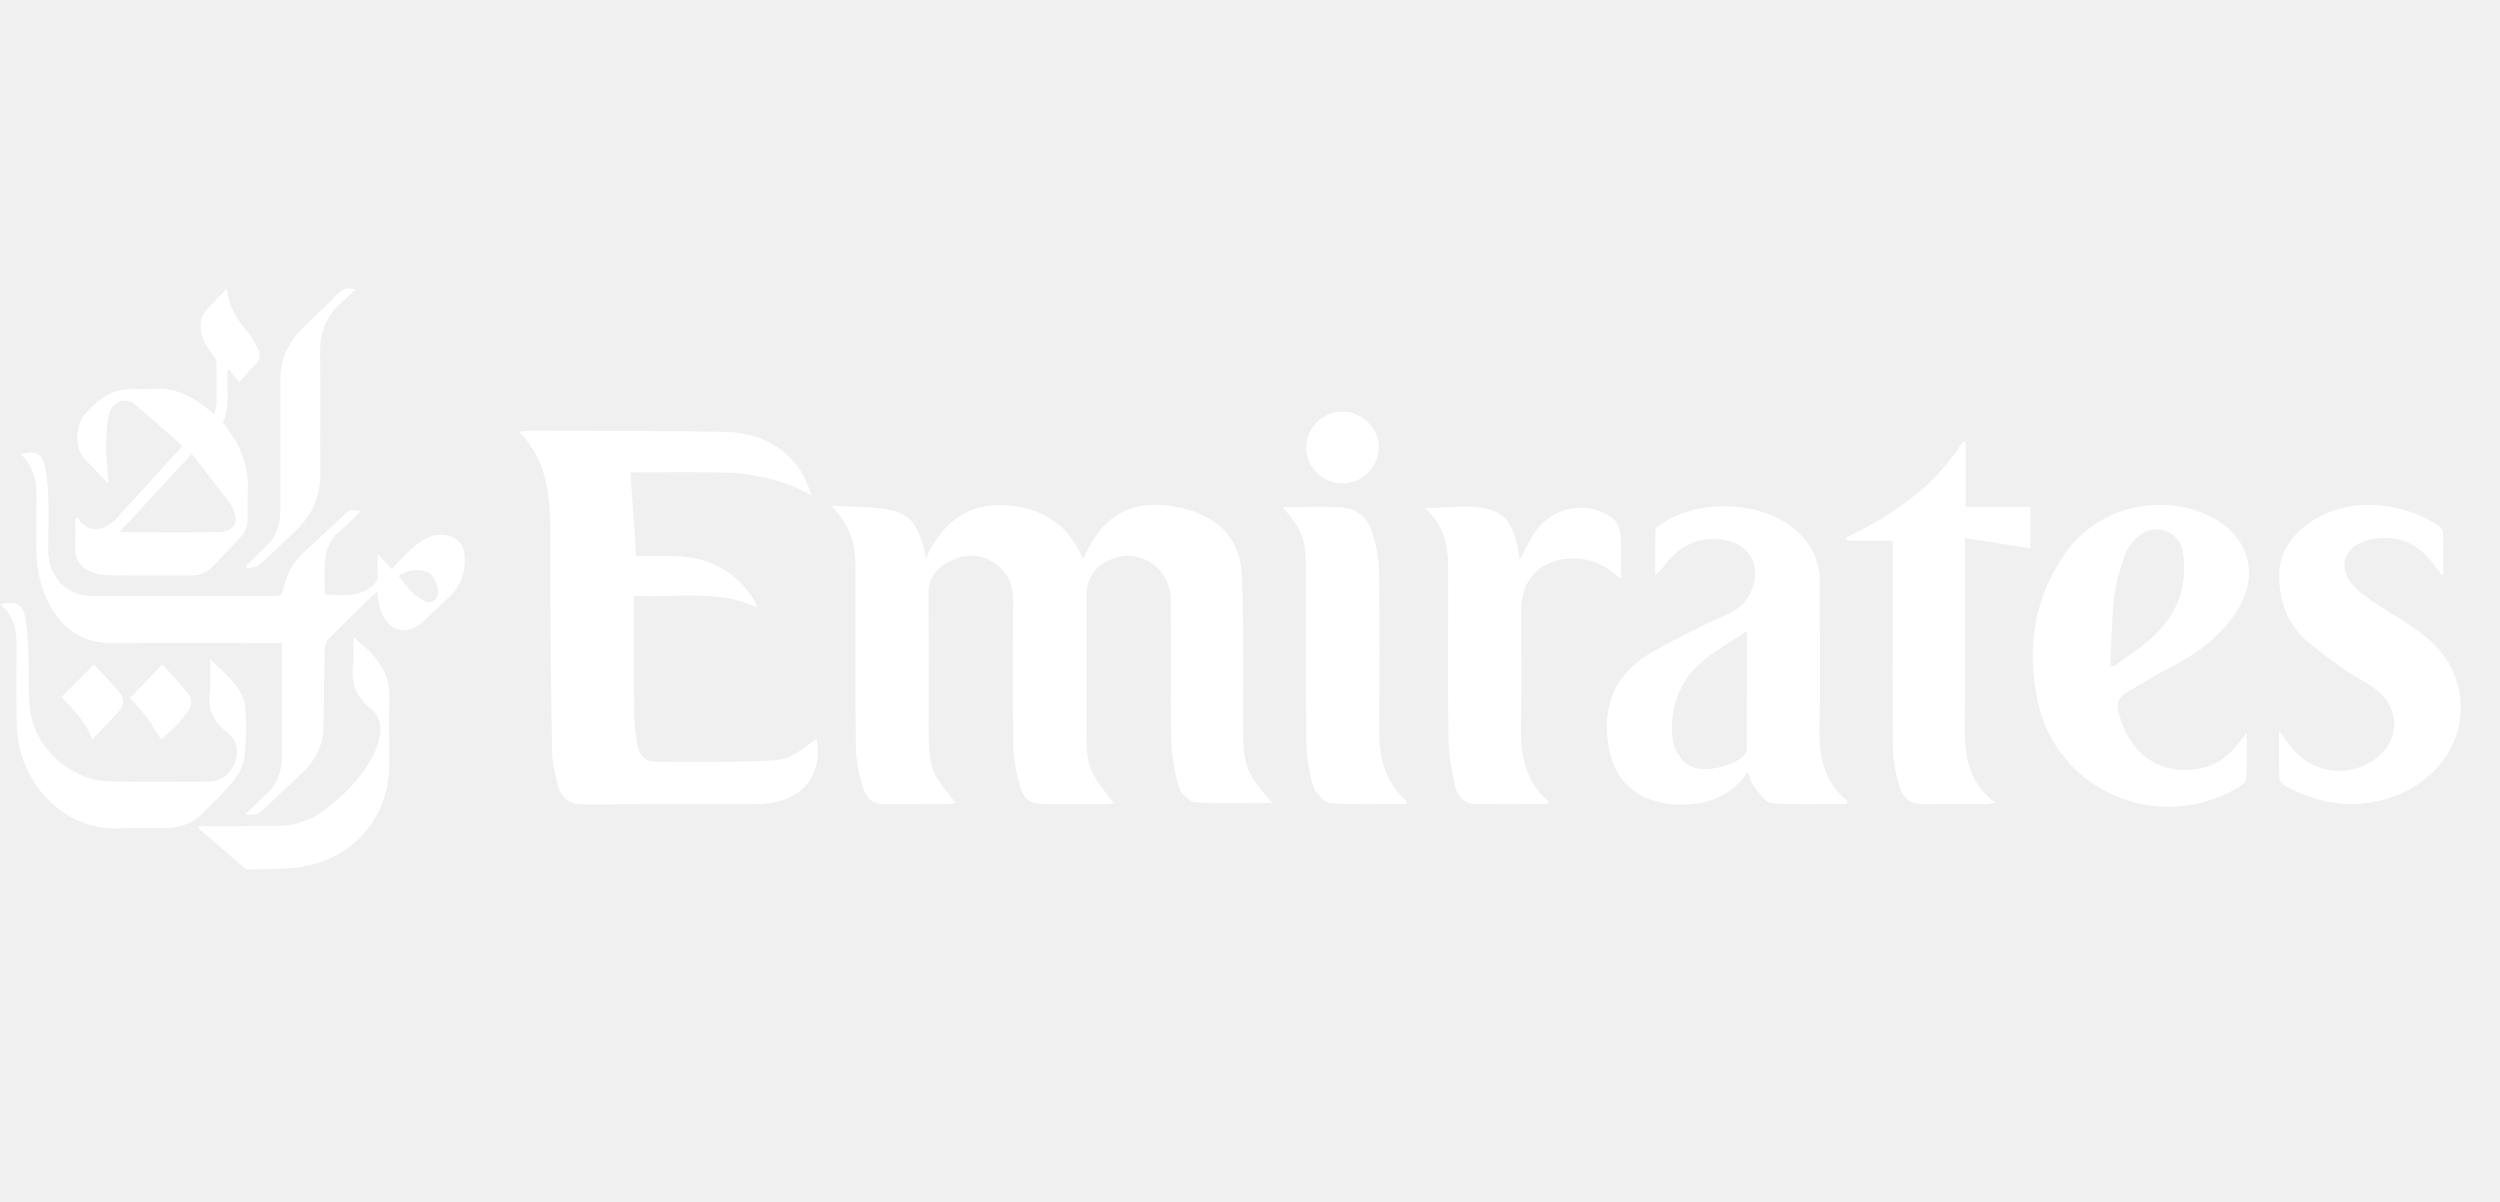
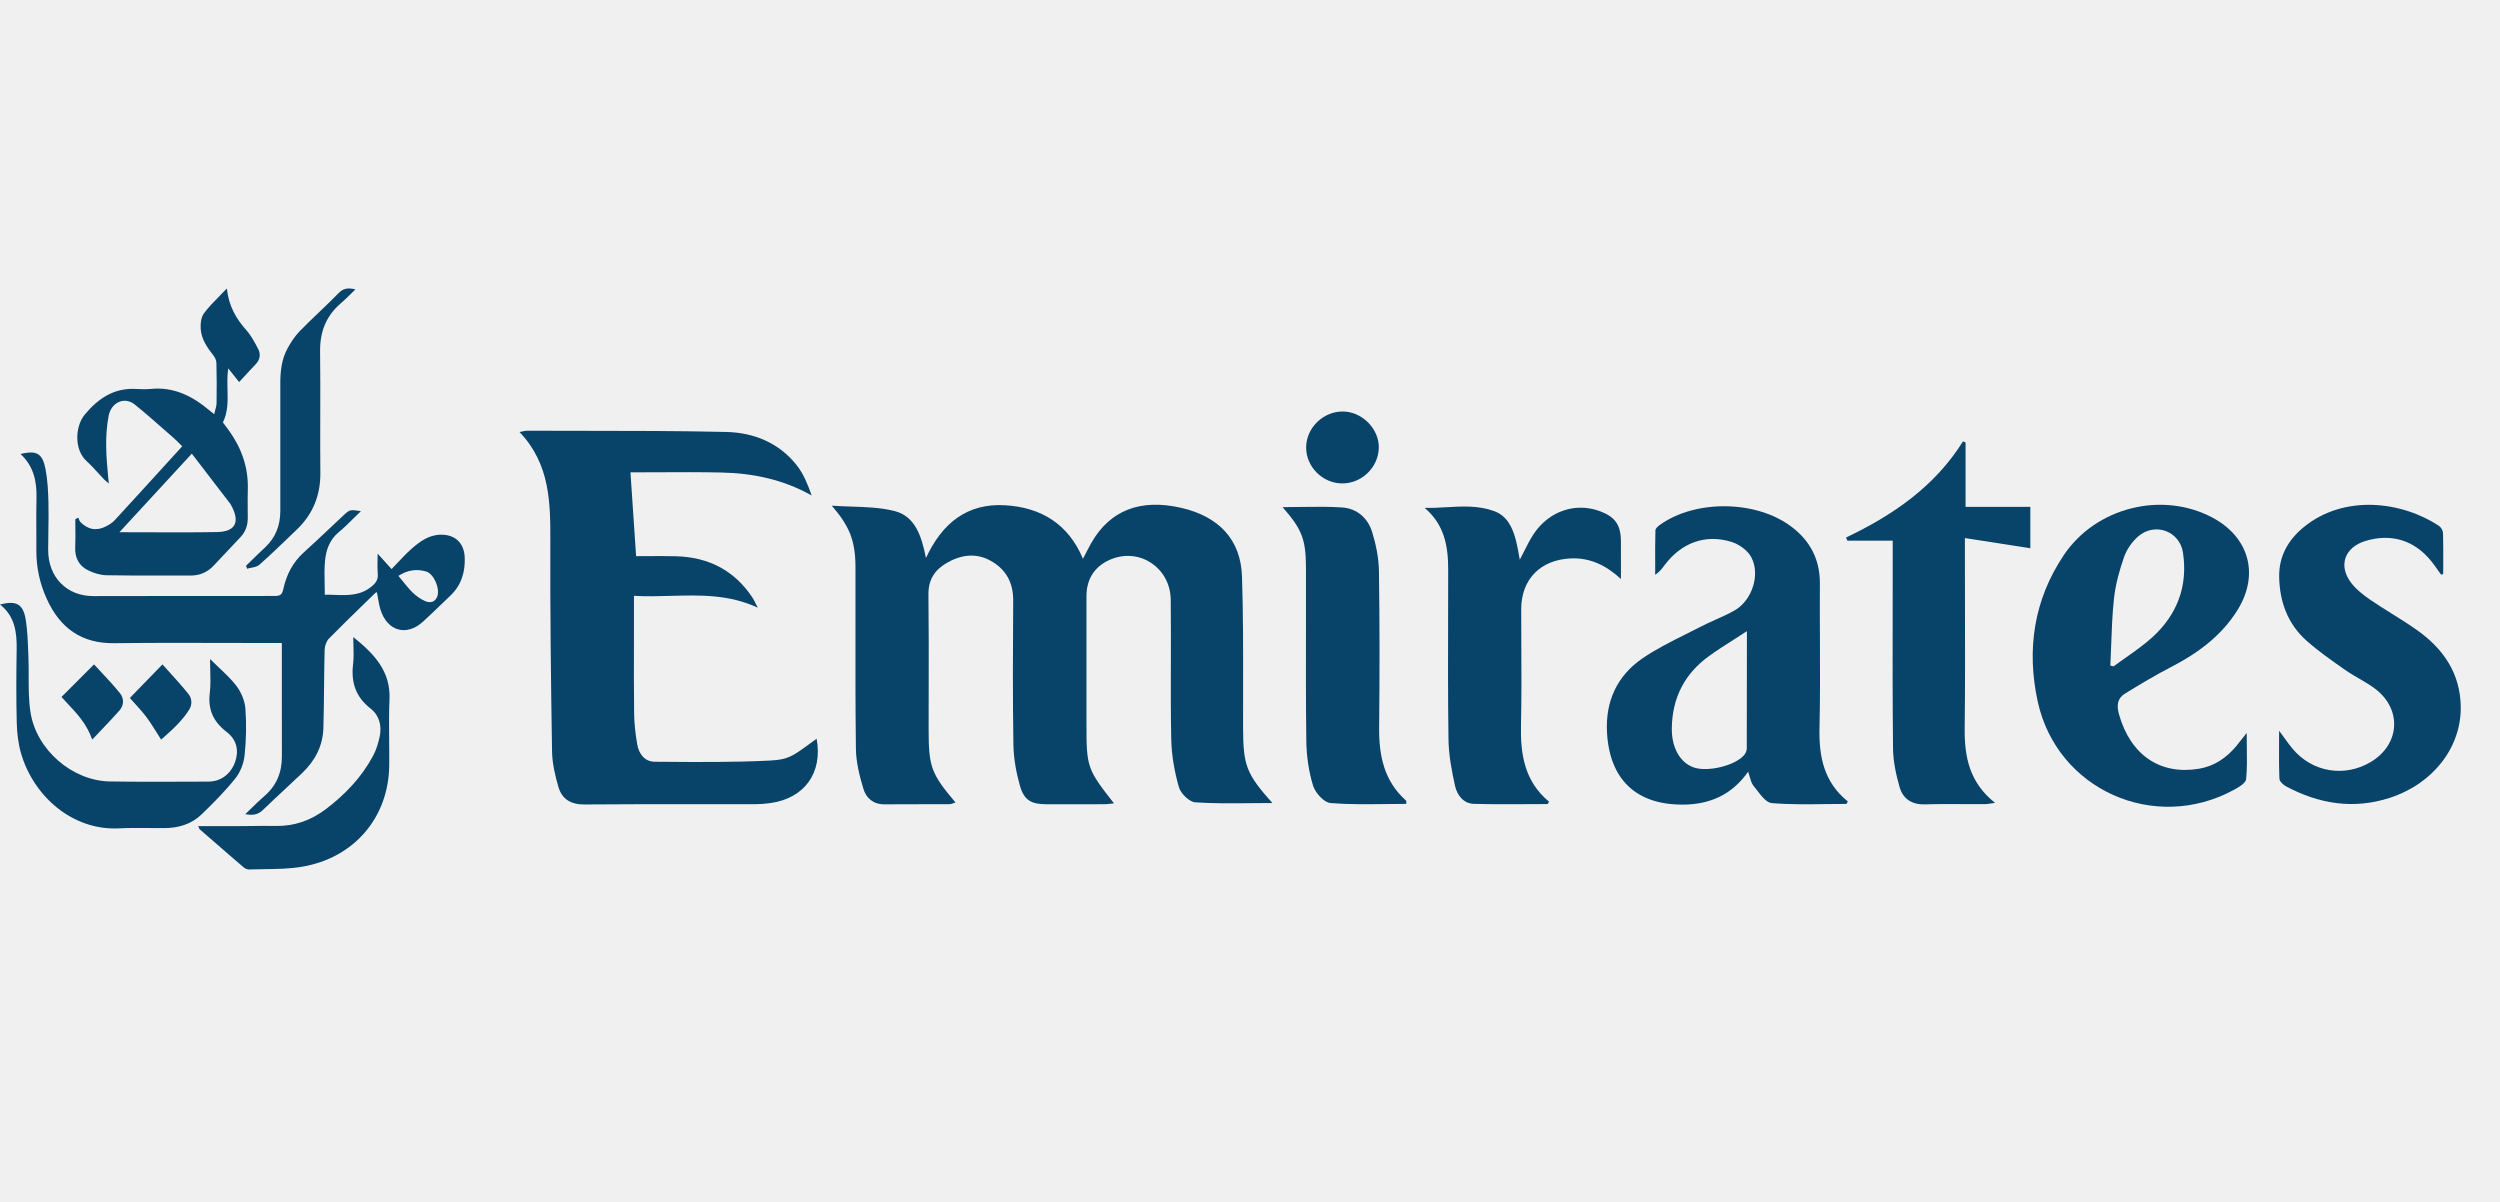
<svg xmlns="http://www.w3.org/2000/svg" width="104" height="50" viewBox="0 0 104 50" fill="none">
-   <path d="M10.501 23.277C10.678 23.104 10.855 22.931 11.036 22.763C11.467 22.359 11.661 21.853 11.661 21.254C11.659 19.766 11.66 18.279 11.661 16.791L11.661 15.928C11.661 15.43 11.72 14.939 11.957 14.501C12.099 14.238 12.27 13.98 12.475 13.77C12.738 13.499 13.011 13.239 13.283 12.979C13.556 12.718 13.828 12.458 14.091 12.188C14.293 11.981 14.494 11.969 14.786 12.038C14.714 12.106 14.646 12.173 14.581 12.238C14.444 12.374 14.315 12.501 14.178 12.618C13.569 13.137 13.306 13.798 13.316 14.621C13.327 15.513 13.325 16.406 13.323 17.299C13.321 18.088 13.319 18.878 13.327 19.668C13.335 20.611 13.014 21.388 12.357 22.02C12.276 22.098 12.195 22.176 12.115 22.253L12.114 22.254C11.678 22.674 11.242 23.095 10.79 23.494C10.704 23.57 10.577 23.595 10.45 23.619C10.392 23.631 10.333 23.642 10.279 23.659L10.236 23.535C10.325 23.449 10.413 23.363 10.501 23.277Z" fill="white" />
-   <path fill-rule="evenodd" clip-rule="evenodd" d="M10.241 13.727C9.817 13.253 9.516 12.727 9.437 12C9.333 12.111 9.229 12.216 9.129 12.318C8.891 12.559 8.67 12.783 8.483 13.036C8.364 13.197 8.332 13.478 8.35 13.697C8.385 14.123 8.623 14.463 8.878 14.786C8.946 14.871 9.001 14.996 9.003 15.105C9.017 15.661 9.018 16.217 9.009 16.773C9.007 16.867 8.982 16.959 8.953 17.064C8.938 17.116 8.923 17.171 8.91 17.23C8.875 17.202 8.845 17.179 8.82 17.158C8.769 17.119 8.732 17.09 8.696 17.059C7.99 16.466 7.215 16.087 6.282 16.179C6.07 16.199 5.853 16.191 5.64 16.18C4.75 16.132 4.081 16.574 3.524 17.25C3.121 17.738 3.078 18.705 3.601 19.181C3.772 19.336 3.928 19.508 4.085 19.679C4.164 19.766 4.243 19.852 4.324 19.937C4.357 19.97 4.393 20 4.439 20.04C4.465 20.061 4.494 20.085 4.527 20.114C4.513 19.974 4.505 19.9 4.498 19.826C4.417 18.98 4.356 18.134 4.521 17.292C4.63 16.735 5.183 16.486 5.607 16.828C6.021 17.163 6.423 17.516 6.824 17.869C6.957 17.987 7.091 18.104 7.225 18.221C7.307 18.292 7.383 18.369 7.463 18.449C7.501 18.487 7.54 18.526 7.58 18.566L6.975 19.23L6.974 19.231C6.235 20.043 5.506 20.844 4.772 21.641C4.675 21.746 4.546 21.826 4.42 21.892C4.02 22.1 3.659 22.038 3.34 21.713C3.312 21.684 3.297 21.639 3.282 21.594C3.275 21.573 3.268 21.552 3.26 21.533L3.133 21.599C3.133 21.72 3.134 21.84 3.135 21.961C3.138 22.231 3.141 22.501 3.129 22.77C3.111 23.208 3.288 23.533 3.643 23.714C3.884 23.836 4.166 23.925 4.43 23.93C5.142 23.944 5.854 23.943 6.566 23.942C7.015 23.941 7.463 23.94 7.912 23.943C8.291 23.946 8.612 23.82 8.878 23.54C9.258 23.141 9.636 22.74 10.012 22.337C10.216 22.118 10.308 21.85 10.307 21.543C10.306 21.445 10.306 21.346 10.305 21.247C10.303 20.95 10.3 20.652 10.309 20.356C10.335 19.438 10.044 18.637 9.528 17.916C9.47 17.836 9.411 17.758 9.355 17.682C9.327 17.645 9.299 17.609 9.273 17.573C9.487 17.134 9.476 16.674 9.464 16.204C9.457 15.915 9.45 15.621 9.495 15.326L9.948 15.893C10.017 15.819 10.085 15.745 10.152 15.672C10.311 15.498 10.467 15.328 10.628 15.163C10.813 14.973 10.858 14.746 10.741 14.52C10.598 14.242 10.445 13.955 10.241 13.727ZM7.979 18.872C8.515 19.572 9.027 20.238 9.539 20.904L9.583 20.961C9.586 20.965 9.589 20.971 9.592 20.976C9.594 20.979 9.595 20.982 9.597 20.985C10.002 21.695 9.814 22.117 9.039 22.133C8.095 22.151 7.15 22.147 6.193 22.143C5.787 22.142 5.379 22.14 4.968 22.14C5.527 21.534 6.077 20.936 6.635 20.331L7.979 18.872Z" fill="white" />
-   <path fill-rule="evenodd" clip-rule="evenodd" d="M11.354 26.75H11.724C11.724 27.204 11.724 27.654 11.724 28.102V28.127C11.724 29.255 11.723 30.367 11.726 31.479C11.727 32.142 11.497 32.69 10.993 33.121C10.812 33.276 10.64 33.444 10.459 33.622C10.376 33.703 10.292 33.786 10.203 33.87C10.513 33.925 10.733 33.895 10.937 33.696C11.241 33.4 11.552 33.111 11.863 32.822C12.1 32.602 12.337 32.382 12.571 32.158C13.099 31.654 13.431 31.039 13.453 30.293C13.47 29.722 13.475 29.151 13.481 28.579C13.486 28.064 13.491 27.548 13.505 27.033C13.508 26.873 13.577 26.675 13.684 26.565C14.176 26.063 14.68 25.573 15.184 25.084C15.324 24.948 15.464 24.812 15.604 24.675C15.62 24.659 15.643 24.65 15.662 24.643L15.671 24.639C15.674 24.638 15.678 24.637 15.68 24.635C15.696 24.716 15.71 24.796 15.723 24.875C15.752 25.044 15.78 25.209 15.83 25.366C16.115 26.265 16.921 26.485 17.605 25.854C17.835 25.642 18.061 25.425 18.286 25.209C18.432 25.069 18.577 24.93 18.724 24.791C19.185 24.356 19.36 23.804 19.332 23.182C19.305 22.581 18.924 22.233 18.335 22.243C17.827 22.251 17.445 22.541 17.088 22.859C16.905 23.023 16.735 23.203 16.555 23.395L16.554 23.395C16.47 23.485 16.382 23.578 16.29 23.673C16.1 23.463 15.928 23.273 15.71 23.032C15.71 23.137 15.708 23.235 15.706 23.328C15.702 23.526 15.699 23.704 15.715 23.88C15.736 24.122 15.625 24.262 15.456 24.4C14.985 24.786 14.456 24.767 13.92 24.748C13.784 24.743 13.648 24.738 13.512 24.74C13.512 24.587 13.508 24.437 13.505 24.288C13.498 23.959 13.491 23.639 13.521 23.324C13.565 22.872 13.714 22.45 14.092 22.138C14.309 21.959 14.511 21.759 14.719 21.552C14.815 21.457 14.913 21.36 15.015 21.263L15.006 21.262C14.556 21.194 14.552 21.193 14.274 21.453C14.079 21.634 13.886 21.816 13.693 21.999L13.692 22C13.342 22.33 12.991 22.662 12.634 22.984C12.177 23.396 11.912 23.917 11.785 24.509C11.737 24.735 11.655 24.792 11.441 24.792C9.626 24.789 7.812 24.792 5.997 24.795H5.994C5.292 24.796 4.589 24.797 3.887 24.798C2.777 24.8 2.004 24.014 2.004 22.88C2.003 22.621 2.008 22.362 2.012 22.103C2.019 21.709 2.025 21.316 2.016 20.923C2.005 20.453 1.982 19.976 1.894 19.517C1.767 18.854 1.522 18.726 0.852 18.885C1.387 19.377 1.534 20.004 1.518 20.704C1.507 21.169 1.509 21.635 1.512 22.101C1.513 22.373 1.515 22.645 1.513 22.916C1.51 23.618 1.66 24.287 1.948 24.919C2.499 26.129 3.394 26.773 4.744 26.757C6.293 26.738 7.843 26.742 9.393 26.746C10.047 26.748 10.7 26.75 11.354 26.75ZM16.758 24.182C16.699 24.109 16.638 24.034 16.574 23.957C16.968 23.7 17.347 23.663 17.731 23.776C18.055 23.871 18.317 24.504 18.187 24.823C18.085 25.074 17.872 25.088 17.677 25.002C17.488 24.919 17.308 24.789 17.159 24.643C17.017 24.504 16.892 24.348 16.758 24.182Z" fill="white" />
-   <path d="M9.102 27.767C9.374 28.023 9.628 28.262 9.838 28.538C10.036 28.798 10.185 29.158 10.209 29.485C10.257 30.13 10.242 30.786 10.174 31.43C10.139 31.758 9.998 32.122 9.795 32.375C9.366 32.911 8.88 33.403 8.386 33.879C7.962 34.288 7.423 34.446 6.843 34.449C6.634 34.45 6.424 34.448 6.214 34.446C5.79 34.443 5.366 34.439 4.944 34.46C2.995 34.555 1.381 33.1 0.873 31.331C0.758 30.93 0.708 30.499 0.697 30.08C0.672 29.063 0.676 28.044 0.693 27.026C0.706 26.303 0.619 25.633 0 25.147C0.688 24.971 0.97 25.128 1.074 25.801C1.14 26.225 1.157 26.659 1.173 27.09C1.176 27.167 1.179 27.244 1.182 27.32C1.193 27.585 1.193 27.852 1.193 28.119C1.192 28.627 1.192 29.135 1.269 29.631C1.513 31.205 3.022 32.487 4.576 32.509C5.726 32.526 6.876 32.522 8.027 32.517C8.244 32.516 8.461 32.515 8.678 32.514C9.191 32.513 9.605 32.194 9.782 31.692C9.945 31.231 9.853 30.775 9.434 30.454C8.885 30.033 8.639 29.529 8.728 28.817C8.765 28.516 8.756 28.208 8.747 27.882C8.742 27.731 8.738 27.576 8.738 27.416C8.861 27.539 8.984 27.654 9.102 27.767Z" fill="white" />
-   <path d="M16.203 29.093C16.254 27.923 15.571 27.204 14.696 26.502C14.696 26.636 14.7 26.763 14.704 26.886C14.711 27.141 14.718 27.376 14.69 27.607C14.595 28.369 14.786 28.986 15.417 29.477C15.78 29.759 15.891 30.195 15.794 30.647C15.736 30.92 15.651 31.199 15.519 31.444C15.04 32.339 14.35 33.06 13.544 33.668C12.935 34.127 12.245 34.375 11.468 34.359C11.124 34.353 10.781 34.357 10.438 34.362H10.437C10.248 34.364 10.058 34.367 9.869 34.367C9.499 34.369 9.129 34.368 8.748 34.368L8.745 34.368C8.58 34.368 8.413 34.368 8.244 34.368C8.259 34.401 8.27 34.426 8.278 34.444C8.291 34.474 8.297 34.489 8.308 34.498L8.466 34.636C9.022 35.12 9.578 35.604 10.138 36.083C10.195 36.132 10.285 36.173 10.358 36.17C10.568 36.162 10.779 36.16 10.99 36.157C11.516 36.151 12.042 36.144 12.554 36.058C14.737 35.694 16.168 34.003 16.192 31.839C16.196 31.488 16.192 31.138 16.189 30.787C16.184 30.222 16.178 29.657 16.203 29.093Z" fill="white" />
-   <path d="M2.808 29.265C3.199 29.68 3.61 30.117 3.837 30.767C3.96 30.636 4.08 30.509 4.198 30.386C4.467 30.104 4.723 29.835 4.968 29.558C5.164 29.337 5.162 29.049 4.99 28.836C4.74 28.527 4.468 28.236 4.21 27.96C4.108 27.851 4.008 27.744 3.912 27.639L2.558 28.994C2.639 29.084 2.723 29.174 2.808 29.265Z" fill="white" />
-   <path d="M6.703 30.767C6.637 30.665 6.574 30.564 6.512 30.464C6.374 30.243 6.241 30.03 6.091 29.831C5.935 29.625 5.761 29.433 5.597 29.253C5.53 29.179 5.464 29.107 5.402 29.036L6.758 27.639C6.85 27.742 6.946 27.848 7.045 27.957C7.305 28.244 7.582 28.55 7.84 28.872C7.986 29.053 8.005 29.31 7.868 29.526C7.558 30.014 7.133 30.388 6.734 30.74L6.703 30.767Z" fill="white" />
-   <path d="M52.023 33.412C52.32 33.409 52.622 33.406 52.93 33.406C51.844 32.186 51.721 31.85 51.712 30.301C51.711 29.735 51.712 29.17 51.713 28.604C51.715 27.063 51.718 25.522 51.667 23.983C51.618 22.444 50.702 21.485 49.137 21.126C47.444 20.738 46.186 21.223 45.409 22.568C45.326 22.712 45.25 22.86 45.169 23.017C45.131 23.091 45.092 23.167 45.051 23.245C44.438 21.785 43.296 21.104 41.806 21.018C40.236 20.928 39.192 21.76 38.52 23.214C38.337 22.297 38.07 21.468 37.199 21.255C36.62 21.112 36.012 21.092 35.403 21.073C35.135 21.064 34.867 21.055 34.602 21.036C35.333 21.883 35.586 22.483 35.588 23.597C35.59 24.425 35.589 25.253 35.588 26.081C35.586 27.775 35.584 29.468 35.606 31.162C35.614 31.718 35.758 32.284 35.92 32.821C36.033 33.2 36.331 33.462 36.783 33.46C37.274 33.456 37.765 33.456 38.256 33.456H38.257C38.672 33.456 39.088 33.456 39.503 33.454C39.555 33.453 39.606 33.434 39.663 33.414C39.69 33.404 39.718 33.393 39.748 33.384C38.724 32.165 38.631 31.906 38.631 30.305C38.631 29.787 38.632 29.268 38.633 28.75C38.636 27.408 38.639 26.065 38.623 24.724C38.615 24.125 38.882 23.717 39.355 23.436C39.937 23.089 40.571 22.979 41.195 23.319C41.84 23.671 42.154 24.227 42.149 24.981C42.136 26.98 42.126 28.979 42.158 30.978C42.168 31.552 42.273 32.14 42.431 32.694C42.604 33.295 42.907 33.456 43.531 33.457C44.331 33.459 45.129 33.459 45.928 33.456C46.013 33.456 46.097 33.447 46.191 33.436C46.239 33.431 46.289 33.426 46.342 33.421C45.221 31.988 45.197 31.919 45.197 30.101L45.197 28.32C45.197 27.145 45.197 25.97 45.197 24.796C45.197 24.054 45.573 23.51 46.266 23.247C47.449 22.798 48.687 23.642 48.702 24.947C48.713 25.803 48.71 26.66 48.708 27.516C48.705 28.597 48.702 29.678 48.724 30.759C48.738 31.424 48.859 32.103 49.042 32.744C49.117 33.008 49.474 33.359 49.723 33.377C50.476 33.428 51.233 33.42 52.023 33.412Z" fill="white" />
-   <path d="M21.612 17.973C21.67 17.962 21.717 17.952 21.756 17.943C21.823 17.928 21.869 17.918 21.915 17.918C22.672 17.921 23.43 17.922 24.189 17.922C26.195 17.923 28.202 17.924 30.207 17.969C31.358 17.995 32.411 18.418 33.152 19.365C33.427 19.716 33.602 20.146 33.766 20.612C32.58 19.944 31.32 19.685 30.015 19.657C29.112 19.637 28.21 19.641 27.334 19.646C26.959 19.648 26.589 19.65 26.227 19.65L26.296 20.676C26.351 21.479 26.406 22.291 26.462 23.137C26.625 23.137 26.79 23.136 26.957 23.135C27.337 23.132 27.727 23.13 28.116 23.14C29.465 23.175 30.545 23.72 31.301 24.859C31.343 24.922 31.378 24.991 31.426 25.089C31.453 25.143 31.484 25.205 31.523 25.28C30.323 24.722 29.123 24.755 27.915 24.788C27.403 24.802 26.889 24.817 26.373 24.786V25.489C26.373 25.873 26.372 26.258 26.372 26.642C26.369 27.656 26.367 28.671 26.38 29.685C26.384 30.112 26.436 30.543 26.509 30.966C26.577 31.36 26.817 31.686 27.235 31.688L27.564 31.691C29.051 31.703 30.539 31.714 32.023 31.639C32.776 31.601 32.942 31.48 33.686 30.938L33.688 30.936C33.774 30.873 33.868 30.804 33.972 30.73C34.233 32.145 33.469 33.211 32.048 33.408C31.835 33.438 31.62 33.455 31.406 33.455C30.616 33.456 29.827 33.456 29.038 33.455C27.461 33.454 25.885 33.452 24.31 33.466C23.745 33.471 23.377 33.242 23.229 32.733C23.09 32.252 22.973 31.747 22.965 31.249C22.919 28.359 22.884 25.47 22.894 22.58C22.9 20.93 22.892 19.309 21.612 17.973Z" fill="white" />
-   <path fill-rule="evenodd" clip-rule="evenodd" d="M75.969 33.45C76.251 33.447 76.534 33.443 76.816 33.443C76.835 33.409 76.853 33.375 76.869 33.34C75.877 32.541 75.663 31.479 75.691 30.281C75.719 29.06 75.714 27.838 75.709 26.616C75.705 25.84 75.702 25.064 75.707 24.288C75.715 23.287 75.313 22.508 74.527 21.913C73.07 20.809 70.545 20.771 69.059 21.83C68.978 21.888 68.867 21.982 68.866 22.062C68.853 22.532 68.854 23.002 68.856 23.473C68.856 23.619 68.856 23.767 68.856 23.913C69.032 23.795 69.131 23.664 69.227 23.536L69.26 23.492C69.953 22.578 70.94 22.208 72.028 22.542C72.346 22.64 72.707 22.898 72.856 23.184C73.241 23.918 72.876 24.988 72.155 25.396C71.902 25.539 71.636 25.659 71.369 25.778C71.16 25.872 70.95 25.966 70.746 26.072C70.54 26.178 70.332 26.282 70.124 26.386C69.508 26.693 68.892 27.001 68.329 27.386C67.27 28.112 66.779 29.174 66.852 30.481C66.961 32.417 68.053 33.47 69.982 33.472C71.109 33.474 72.046 33.072 72.723 32.101C72.75 32.175 72.77 32.248 72.79 32.318C72.831 32.464 72.869 32.597 72.949 32.695C72.993 32.748 73.037 32.806 73.084 32.866C73.275 33.115 73.487 33.391 73.707 33.409C74.457 33.471 75.213 33.46 75.969 33.45ZM72.123 26.609L72.124 26.609L72.125 26.608L72.126 26.607L72.128 26.606C72.302 26.495 72.483 26.379 72.671 26.256L72.671 27.151C72.671 28.515 72.671 29.826 72.666 31.137C72.666 31.233 72.613 31.346 72.55 31.419C72.163 31.862 71.005 32.131 70.44 31.919C69.88 31.71 69.536 31.09 69.547 30.293C69.564 29.041 70.073 28.032 71.087 27.299C71.414 27.062 71.755 26.844 72.123 26.609Z" fill="white" />
-   <path fill-rule="evenodd" clip-rule="evenodd" d="M93.463 30.489C93.463 30.691 93.465 30.885 93.468 31.072C93.475 31.55 93.481 31.985 93.439 32.415C93.423 32.576 93.139 32.744 92.946 32.849C89.633 34.666 85.562 32.854 84.767 29.173C84.3 27.016 84.608 24.947 85.856 23.09C87.197 21.098 89.943 20.424 92.029 21.527C93.567 22.342 94 23.902 93.077 25.383C92.407 26.457 91.425 27.176 90.315 27.749C89.664 28.085 89.035 28.465 88.41 28.846C88.078 29.048 88.044 29.343 88.152 29.723C88.628 31.403 89.856 32.252 91.48 31.979C92.115 31.872 92.614 31.531 93.022 31.046C93.099 30.953 93.174 30.857 93.268 30.736L93.269 30.735C93.325 30.663 93.388 30.583 93.463 30.489ZM87.791 27.688C87.835 27.699 87.879 27.709 87.923 27.721C88.092 27.595 88.264 27.474 88.437 27.353C88.816 27.087 89.195 26.821 89.536 26.512C90.569 25.573 91.022 24.382 90.812 22.991C90.675 22.087 89.639 21.714 88.947 22.316C88.692 22.538 88.471 22.856 88.36 23.174C88.165 23.734 88.004 24.32 87.941 24.908C87.871 25.555 87.847 26.206 87.824 26.858C87.814 27.135 87.804 27.412 87.791 27.688Z" fill="white" />
-   <path d="M101.42 23.723C101.463 23.784 101.506 23.844 101.55 23.905C101.579 23.896 101.609 23.888 101.637 23.879C101.637 23.733 101.638 23.587 101.639 23.441C101.64 23.019 101.642 22.597 101.63 22.176C101.627 22.075 101.551 21.938 101.466 21.882C99.94 20.862 97.524 20.541 95.826 21.936C95.175 22.473 94.796 23.156 94.814 24.014C94.836 25.04 95.171 25.956 95.945 26.647C96.426 27.075 96.957 27.448 97.486 27.818L97.556 27.867C97.739 27.997 97.934 28.11 98.129 28.223C98.373 28.365 98.617 28.506 98.838 28.678C99.939 29.54 99.823 30.989 98.618 31.702C97.526 32.349 96.186 32.124 95.372 31.149C95.258 31.014 95.155 30.871 95.028 30.695C94.963 30.605 94.893 30.507 94.811 30.398C94.811 30.596 94.811 30.786 94.809 30.969C94.807 31.479 94.805 31.938 94.824 32.394C94.829 32.507 94.982 32.651 95.102 32.714C96.474 33.446 97.909 33.678 99.412 33.191C101.216 32.606 102.393 31.093 102.367 29.392C102.346 28.02 101.653 27.002 100.575 26.232C100.23 25.984 99.868 25.759 99.506 25.533C99.204 25.344 98.901 25.155 98.607 24.954C98.308 24.749 98.006 24.513 97.793 24.226C97.266 23.516 97.544 22.769 98.393 22.507C99.473 22.174 100.445 22.472 101.152 23.359C101.245 23.477 101.333 23.6 101.42 23.723Z" fill="white" />
-   <path d="M64.38 33.449C64.084 33.449 63.787 33.451 63.491 33.453C62.764 33.457 62.037 33.461 61.311 33.44C60.872 33.427 60.614 33.07 60.53 32.693C60.388 32.054 60.265 31.396 60.257 30.745C60.232 28.933 60.237 27.121 60.242 25.309C60.243 24.77 60.244 24.231 60.245 23.693C60.246 22.724 60.087 21.822 59.264 21.127C59.567 21.135 59.87 21.118 60.173 21.1C60.837 21.062 61.499 21.024 62.149 21.259C62.696 21.456 62.917 21.937 63.057 22.456C63.106 22.638 63.139 22.823 63.174 23.017C63.189 23.105 63.205 23.193 63.223 23.284C63.288 23.164 63.348 23.043 63.408 22.923C63.535 22.671 63.659 22.424 63.813 22.196C64.455 21.25 65.548 20.892 66.557 21.265C67.185 21.498 67.425 21.836 67.43 22.503C67.432 22.854 67.432 23.205 67.431 23.581V23.586C67.431 23.747 67.431 23.913 67.431 24.086C66.81 23.515 66.147 23.193 65.335 23.231C64.079 23.29 63.283 24.098 63.282 25.348C63.282 25.827 63.285 26.305 63.287 26.783C63.293 27.903 63.298 29.023 63.273 30.142C63.244 31.372 63.416 32.503 64.441 33.351L64.422 33.381L64.41 33.4C64.4 33.416 64.39 33.433 64.38 33.449Z" fill="white" />
-   <path d="M81.74 23.096V22.383L82.149 22.447C82.964 22.574 83.716 22.691 84.462 22.808V21.085H81.768V18.406L81.66 18.362C80.489 20.239 78.75 21.429 76.797 22.36L76.833 22.45L76.849 22.491H78.737V23.101C78.737 23.791 78.736 24.481 78.735 25.171C78.732 27.157 78.729 29.142 78.75 31.128C78.755 31.671 78.874 32.225 79.025 32.749C79.164 33.234 79.535 33.477 80.078 33.462C80.62 33.445 81.162 33.448 81.704 33.451C81.992 33.453 82.28 33.455 82.567 33.453C82.637 33.453 82.707 33.442 82.803 33.427C82.857 33.419 82.919 33.409 82.994 33.399C81.927 32.556 81.717 31.483 81.731 30.293C81.751 28.592 81.747 26.891 81.743 25.19C81.741 24.492 81.74 23.794 81.74 23.096Z" fill="white" />
-   <path d="M53.356 21.098C53.621 21.098 53.88 21.093 54.136 21.089C54.719 21.08 55.283 21.072 55.843 21.111C56.457 21.156 56.906 21.558 57.084 22.14C57.243 22.661 57.356 23.217 57.364 23.759C57.396 25.926 57.394 28.093 57.372 30.26C57.36 31.43 57.575 32.491 58.492 33.306C58.502 33.315 58.501 33.334 58.501 33.367C58.501 33.387 58.5 33.411 58.502 33.441C58.216 33.441 57.929 33.445 57.643 33.449C56.875 33.458 56.108 33.468 55.347 33.407C55.08 33.386 54.716 32.983 54.624 32.685C54.443 32.094 54.351 31.455 54.343 30.834C54.323 29.251 54.325 27.668 54.328 26.085V26.081C54.329 25.267 54.33 24.454 54.328 23.641C54.327 22.436 54.164 22.021 53.356 21.098Z" fill="white" />
-   <path d="M54.336 18.608C54.33 19.413 55.012 20.101 55.824 20.11C56.636 20.12 57.329 19.459 57.358 18.647C57.384 17.863 56.688 17.138 55.888 17.119C55.06 17.099 54.341 17.789 54.336 18.608Z" fill="white" />
+   <path d="M10.501 23.277C10.678 23.104 10.855 22.931 11.036 22.763C11.467 22.359 11.661 21.853 11.661 21.254C11.659 19.766 11.66 18.279 11.661 16.791L11.661 15.928C11.661 15.43 11.72 14.939 11.957 14.501C12.099 14.238 12.27 13.98 12.475 13.77C12.738 13.499 13.011 13.239 13.283 12.979C13.556 12.718 13.828 12.458 14.091 12.188C14.293 11.981 14.494 11.969 14.786 12.038C14.714 12.106 14.646 12.173 14.581 12.238C14.444 12.374 14.315 12.501 14.178 12.618C13.569 13.137 13.306 13.798 13.316 14.621C13.327 15.513 13.325 16.406 13.323 17.299C13.321 18.088 13.319 18.878 13.327 19.668C13.335 20.611 13.014 21.388 12.357 22.02C12.276 22.098 12.195 22.176 12.115 22.253L12.114 22.254C11.678 22.674 11.242 23.095 10.79 23.494C10.704 23.57 10.577 23.595 10.45 23.619C10.392 23.631 10.333 23.642 10.279 23.659L10.236 23.535C10.325 23.449 10.413 23.363 10.501 23.277Z" fill="#08436A" />
+   <path fill-rule="evenodd" clip-rule="evenodd" d="M10.241 13.727C9.817 13.253 9.516 12.727 9.437 12C9.333 12.111 9.229 12.216 9.129 12.318C8.891 12.559 8.67 12.783 8.483 13.036C8.364 13.197 8.332 13.478 8.35 13.697C8.385 14.123 8.623 14.463 8.878 14.786C8.946 14.871 9.001 14.996 9.003 15.105C9.017 15.661 9.018 16.217 9.009 16.773C9.007 16.867 8.982 16.959 8.953 17.064C8.938 17.116 8.923 17.171 8.91 17.23C8.875 17.202 8.845 17.179 8.82 17.158C8.769 17.119 8.732 17.09 8.696 17.059C7.99 16.466 7.215 16.087 6.282 16.179C6.07 16.199 5.853 16.191 5.64 16.18C4.75 16.132 4.081 16.574 3.524 17.25C3.121 17.738 3.078 18.705 3.601 19.181C3.772 19.336 3.928 19.508 4.085 19.679C4.164 19.766 4.243 19.852 4.324 19.937C4.357 19.97 4.393 20 4.439 20.04C4.465 20.061 4.494 20.085 4.527 20.114C4.513 19.974 4.505 19.9 4.498 19.826C4.417 18.98 4.356 18.134 4.521 17.292C4.63 16.735 5.183 16.486 5.607 16.828C6.021 17.163 6.423 17.516 6.824 17.869C6.957 17.987 7.091 18.104 7.225 18.221C7.307 18.292 7.383 18.369 7.463 18.449C7.501 18.487 7.54 18.526 7.58 18.566L6.975 19.23L6.974 19.231C6.235 20.043 5.506 20.844 4.772 21.641C4.675 21.746 4.546 21.826 4.42 21.892C4.02 22.1 3.659 22.038 3.34 21.713C3.312 21.684 3.297 21.639 3.282 21.594C3.275 21.573 3.268 21.552 3.26 21.533L3.133 21.599C3.133 21.72 3.134 21.84 3.135 21.961C3.138 22.231 3.141 22.501 3.129 22.77C3.111 23.208 3.288 23.533 3.643 23.714C3.884 23.836 4.166 23.925 4.43 23.93C5.142 23.944 5.854 23.943 6.566 23.942C7.015 23.941 7.463 23.94 7.912 23.943C8.291 23.946 8.612 23.82 8.878 23.54C9.258 23.141 9.636 22.74 10.012 22.337C10.216 22.118 10.308 21.85 10.307 21.543C10.306 21.445 10.306 21.346 10.305 21.247C10.303 20.95 10.3 20.652 10.309 20.356C10.335 19.438 10.044 18.637 9.528 17.916C9.47 17.836 9.411 17.758 9.355 17.682C9.327 17.645 9.299 17.609 9.273 17.573C9.487 17.134 9.476 16.674 9.464 16.204C9.457 15.915 9.45 15.621 9.495 15.326L9.948 15.893C10.017 15.819 10.085 15.745 10.152 15.672C10.311 15.498 10.467 15.328 10.628 15.163C10.813 14.973 10.858 14.746 10.741 14.52C10.598 14.242 10.445 13.955 10.241 13.727ZM7.979 18.872C8.515 19.572 9.027 20.238 9.539 20.904L9.583 20.961C9.586 20.965 9.589 20.971 9.592 20.976C9.594 20.979 9.595 20.982 9.597 20.985C10.002 21.695 9.814 22.117 9.039 22.133C8.095 22.151 7.15 22.147 6.193 22.143C5.787 22.142 5.379 22.14 4.968 22.14C5.527 21.534 6.077 20.936 6.635 20.331L7.979 18.872Z" fill="#08436A" />
+   <path fill-rule="evenodd" clip-rule="evenodd" d="M11.354 26.75H11.724C11.724 27.204 11.724 27.654 11.724 28.102V28.127C11.724 29.255 11.723 30.367 11.726 31.479C11.727 32.142 11.497 32.69 10.993 33.121C10.812 33.276 10.64 33.444 10.459 33.622C10.376 33.703 10.292 33.786 10.203 33.87C10.513 33.925 10.733 33.895 10.937 33.696C11.241 33.4 11.552 33.111 11.863 32.822C12.1 32.602 12.337 32.382 12.571 32.158C13.099 31.654 13.431 31.039 13.453 30.293C13.47 29.722 13.475 29.151 13.481 28.579C13.486 28.064 13.491 27.548 13.505 27.033C13.508 26.873 13.577 26.675 13.684 26.565C14.176 26.063 14.68 25.573 15.184 25.084C15.324 24.948 15.464 24.812 15.604 24.675C15.62 24.659 15.643 24.65 15.662 24.643L15.671 24.639C15.674 24.638 15.678 24.637 15.68 24.635C15.696 24.716 15.71 24.796 15.723 24.875C15.752 25.044 15.78 25.209 15.83 25.366C16.115 26.265 16.921 26.485 17.605 25.854C17.835 25.642 18.061 25.425 18.286 25.209C18.432 25.069 18.577 24.93 18.724 24.791C19.185 24.356 19.36 23.804 19.332 23.182C19.305 22.581 18.924 22.233 18.335 22.243C17.827 22.251 17.445 22.541 17.088 22.859C16.905 23.023 16.735 23.203 16.555 23.395L16.554 23.395C16.47 23.485 16.382 23.578 16.29 23.673C16.1 23.463 15.928 23.273 15.71 23.032C15.71 23.137 15.708 23.235 15.706 23.328C15.702 23.526 15.699 23.704 15.715 23.88C15.736 24.122 15.625 24.262 15.456 24.4C14.985 24.786 14.456 24.767 13.92 24.748C13.784 24.743 13.648 24.738 13.512 24.74C13.512 24.587 13.508 24.437 13.505 24.288C13.498 23.959 13.491 23.639 13.521 23.324C13.565 22.872 13.714 22.45 14.092 22.138C14.309 21.959 14.511 21.759 14.719 21.552C14.815 21.457 14.913 21.36 15.015 21.263L15.006 21.262C14.556 21.194 14.552 21.193 14.274 21.453C14.079 21.634 13.886 21.816 13.693 21.999L13.692 22C13.342 22.33 12.991 22.662 12.634 22.984C12.177 23.396 11.912 23.917 11.785 24.509C11.737 24.735 11.655 24.792 11.441 24.792C9.626 24.789 7.812 24.792 5.997 24.795H5.994C5.292 24.796 4.589 24.797 3.887 24.798C2.777 24.8 2.004 24.014 2.004 22.88C2.003 22.621 2.008 22.362 2.012 22.103C2.019 21.709 2.025 21.316 2.016 20.923C2.005 20.453 1.982 19.976 1.894 19.517C1.767 18.854 1.522 18.726 0.852 18.885C1.387 19.377 1.534 20.004 1.518 20.704C1.507 21.169 1.509 21.635 1.512 22.101C1.513 22.373 1.515 22.645 1.513 22.916C1.51 23.618 1.66 24.287 1.948 24.919C2.499 26.129 3.394 26.773 4.744 26.757C6.293 26.738 7.843 26.742 9.393 26.746C10.047 26.748 10.7 26.75 11.354 26.75ZM16.758 24.182C16.699 24.109 16.638 24.034 16.574 23.957C16.968 23.7 17.347 23.663 17.731 23.776C18.055 23.871 18.317 24.504 18.187 24.823C18.085 25.074 17.872 25.088 17.677 25.002C17.488 24.919 17.308 24.789 17.159 24.643C17.017 24.504 16.892 24.348 16.758 24.182Z" fill="#08436A" />
+   <path d="M9.102 27.767C9.374 28.023 9.628 28.262 9.838 28.538C10.036 28.798 10.185 29.158 10.209 29.485C10.257 30.13 10.242 30.786 10.174 31.43C10.139 31.758 9.998 32.122 9.795 32.375C9.366 32.911 8.88 33.403 8.386 33.879C7.962 34.288 7.423 34.446 6.843 34.449C6.634 34.45 6.424 34.448 6.214 34.446C5.79 34.443 5.366 34.439 4.944 34.46C2.995 34.555 1.381 33.1 0.873 31.331C0.758 30.93 0.708 30.499 0.697 30.08C0.672 29.063 0.676 28.044 0.693 27.026C0.706 26.303 0.619 25.633 0 25.147C0.688 24.971 0.97 25.128 1.074 25.801C1.14 26.225 1.157 26.659 1.173 27.09C1.176 27.167 1.179 27.244 1.182 27.32C1.193 27.585 1.193 27.852 1.193 28.119C1.192 28.627 1.192 29.135 1.269 29.631C1.513 31.205 3.022 32.487 4.576 32.509C5.726 32.526 6.876 32.522 8.027 32.517C8.244 32.516 8.461 32.515 8.678 32.514C9.191 32.513 9.605 32.194 9.782 31.692C9.945 31.231 9.853 30.775 9.434 30.454C8.885 30.033 8.639 29.529 8.728 28.817C8.765 28.516 8.756 28.208 8.747 27.882C8.742 27.731 8.738 27.576 8.738 27.416C8.861 27.539 8.984 27.654 9.102 27.767Z" fill="#08436A" />
+   <path d="M16.203 29.093C16.254 27.923 15.571 27.204 14.696 26.502C14.696 26.636 14.7 26.763 14.704 26.886C14.711 27.141 14.718 27.376 14.69 27.607C14.595 28.369 14.786 28.986 15.417 29.477C15.78 29.759 15.891 30.195 15.794 30.647C15.736 30.92 15.651 31.199 15.519 31.444C15.04 32.339 14.35 33.06 13.544 33.668C12.935 34.127 12.245 34.375 11.468 34.359C11.124 34.353 10.781 34.357 10.438 34.362H10.437C10.248 34.364 10.058 34.367 9.869 34.367C9.499 34.369 9.129 34.368 8.748 34.368L8.745 34.368C8.58 34.368 8.413 34.368 8.244 34.368C8.259 34.401 8.27 34.426 8.278 34.444C8.291 34.474 8.297 34.489 8.308 34.498L8.466 34.636C9.022 35.12 9.578 35.604 10.138 36.083C10.195 36.132 10.285 36.173 10.358 36.17C10.568 36.162 10.779 36.16 10.99 36.157C11.516 36.151 12.042 36.144 12.554 36.058C14.737 35.694 16.168 34.003 16.192 31.839C16.196 31.488 16.192 31.138 16.189 30.787C16.184 30.222 16.178 29.657 16.203 29.093Z" fill="#08436A" />
+   <path d="M2.808 29.265C3.199 29.68 3.61 30.117 3.837 30.767C3.96 30.636 4.08 30.509 4.198 30.386C4.467 30.104 4.723 29.835 4.968 29.558C5.164 29.337 5.162 29.049 4.99 28.836C4.74 28.527 4.468 28.236 4.21 27.96C4.108 27.851 4.008 27.744 3.912 27.639L2.558 28.994C2.639 29.084 2.723 29.174 2.808 29.265Z" fill="#08436A" />
+   <path d="M6.703 30.767C6.637 30.665 6.574 30.564 6.512 30.464C6.374 30.243 6.241 30.03 6.091 29.831C5.935 29.625 5.761 29.433 5.597 29.253C5.53 29.179 5.464 29.107 5.402 29.036L6.758 27.639C6.85 27.742 6.946 27.848 7.045 27.957C7.305 28.244 7.582 28.55 7.84 28.872C7.986 29.053 8.005 29.31 7.868 29.526C7.558 30.014 7.133 30.388 6.734 30.74L6.703 30.767Z" fill="#08436A" />
+   <path d="M52.023 33.412C52.32 33.409 52.622 33.406 52.93 33.406C51.844 32.186 51.721 31.85 51.712 30.301C51.711 29.735 51.712 29.17 51.713 28.604C51.715 27.063 51.718 25.522 51.667 23.983C51.618 22.444 50.702 21.485 49.137 21.126C47.444 20.738 46.186 21.223 45.409 22.568C45.326 22.712 45.25 22.86 45.169 23.017C45.131 23.091 45.092 23.167 45.051 23.245C44.438 21.785 43.296 21.104 41.806 21.018C40.236 20.928 39.192 21.76 38.52 23.214C38.337 22.297 38.07 21.468 37.199 21.255C36.62 21.112 36.012 21.092 35.403 21.073C35.135 21.064 34.867 21.055 34.602 21.036C35.333 21.883 35.586 22.483 35.588 23.597C35.59 24.425 35.589 25.253 35.588 26.081C35.586 27.775 35.584 29.468 35.606 31.162C35.614 31.718 35.758 32.284 35.92 32.821C36.033 33.2 36.331 33.462 36.783 33.46C37.274 33.456 37.765 33.456 38.256 33.456H38.257C38.672 33.456 39.088 33.456 39.503 33.454C39.555 33.453 39.606 33.434 39.663 33.414C39.69 33.404 39.718 33.393 39.748 33.384C38.724 32.165 38.631 31.906 38.631 30.305C38.631 29.787 38.632 29.268 38.633 28.75C38.636 27.408 38.639 26.065 38.623 24.724C38.615 24.125 38.882 23.717 39.355 23.436C39.937 23.089 40.571 22.979 41.195 23.319C41.84 23.671 42.154 24.227 42.149 24.981C42.136 26.98 42.126 28.979 42.158 30.978C42.168 31.552 42.273 32.14 42.431 32.694C42.604 33.295 42.907 33.456 43.531 33.457C44.331 33.459 45.129 33.459 45.928 33.456C46.013 33.456 46.097 33.447 46.191 33.436C46.239 33.431 46.289 33.426 46.342 33.421C45.221 31.988 45.197 31.919 45.197 30.101L45.197 28.32C45.197 27.145 45.197 25.97 45.197 24.796C45.197 24.054 45.573 23.51 46.266 23.247C47.449 22.798 48.687 23.642 48.702 24.947C48.713 25.803 48.71 26.66 48.708 27.516C48.705 28.597 48.702 29.678 48.724 30.759C48.738 31.424 48.859 32.103 49.042 32.744C49.117 33.008 49.474 33.359 49.723 33.377C50.476 33.428 51.233 33.42 52.023 33.412Z" fill="#08436A" />
+   <path d="M21.612 17.973C21.67 17.962 21.717 17.952 21.756 17.943C21.823 17.928 21.869 17.918 21.915 17.918C22.672 17.921 23.43 17.922 24.189 17.922C26.195 17.923 28.202 17.924 30.207 17.969C31.358 17.995 32.411 18.418 33.152 19.365C33.427 19.716 33.602 20.146 33.766 20.612C32.58 19.944 31.32 19.685 30.015 19.657C29.112 19.637 28.21 19.641 27.334 19.646C26.959 19.648 26.589 19.65 26.227 19.65L26.296 20.676C26.351 21.479 26.406 22.291 26.462 23.137C26.625 23.137 26.79 23.136 26.957 23.135C27.337 23.132 27.727 23.13 28.116 23.14C29.465 23.175 30.545 23.72 31.301 24.859C31.343 24.922 31.378 24.991 31.426 25.089C31.453 25.143 31.484 25.205 31.523 25.28C30.323 24.722 29.123 24.755 27.915 24.788C27.403 24.802 26.889 24.817 26.373 24.786V25.489C26.373 25.873 26.372 26.258 26.372 26.642C26.369 27.656 26.367 28.671 26.38 29.685C26.384 30.112 26.436 30.543 26.509 30.966C26.577 31.36 26.817 31.686 27.235 31.688L27.564 31.691C29.051 31.703 30.539 31.714 32.023 31.639C32.776 31.601 32.942 31.48 33.686 30.938L33.688 30.936C33.774 30.873 33.868 30.804 33.972 30.73C34.233 32.145 33.469 33.211 32.048 33.408C31.835 33.438 31.62 33.455 31.406 33.455C30.616 33.456 29.827 33.456 29.038 33.455C27.461 33.454 25.885 33.452 24.31 33.466C23.745 33.471 23.377 33.242 23.229 32.733C23.09 32.252 22.973 31.747 22.965 31.249C22.919 28.359 22.884 25.47 22.894 22.58C22.9 20.93 22.892 19.309 21.612 17.973Z" fill="#08436A" />
+   <path fill-rule="evenodd" clip-rule="evenodd" d="M75.969 33.45C76.251 33.447 76.534 33.443 76.816 33.443C76.835 33.409 76.853 33.375 76.869 33.34C75.877 32.541 75.663 31.479 75.691 30.281C75.719 29.06 75.714 27.838 75.709 26.616C75.705 25.84 75.702 25.064 75.707 24.288C75.715 23.287 75.313 22.508 74.527 21.913C73.07 20.809 70.545 20.771 69.059 21.83C68.978 21.888 68.867 21.982 68.866 22.062C68.853 22.532 68.854 23.002 68.856 23.473C68.856 23.619 68.856 23.767 68.856 23.913C69.032 23.795 69.131 23.664 69.227 23.536L69.26 23.492C69.953 22.578 70.94 22.208 72.028 22.542C72.346 22.64 72.707 22.898 72.856 23.184C73.241 23.918 72.876 24.988 72.155 25.396C71.902 25.539 71.636 25.659 71.369 25.778C71.16 25.872 70.95 25.966 70.746 26.072C70.54 26.178 70.332 26.282 70.124 26.386C69.508 26.693 68.892 27.001 68.329 27.386C67.27 28.112 66.779 29.174 66.852 30.481C66.961 32.417 68.053 33.47 69.982 33.472C71.109 33.474 72.046 33.072 72.723 32.101C72.75 32.175 72.77 32.248 72.79 32.318C72.831 32.464 72.869 32.597 72.949 32.695C72.993 32.748 73.037 32.806 73.084 32.866C73.275 33.115 73.487 33.391 73.707 33.409C74.457 33.471 75.213 33.46 75.969 33.45ZM72.123 26.609L72.124 26.609L72.125 26.608L72.126 26.607L72.128 26.606C72.302 26.495 72.483 26.379 72.671 26.256L72.671 27.151C72.671 28.515 72.671 29.826 72.666 31.137C72.666 31.233 72.613 31.346 72.55 31.419C72.163 31.862 71.005 32.131 70.44 31.919C69.88 31.71 69.536 31.09 69.547 30.293C69.564 29.041 70.073 28.032 71.087 27.299C71.414 27.062 71.755 26.844 72.123 26.609Z" fill="#08436A" />
+   <path fill-rule="evenodd" clip-rule="evenodd" d="M93.463 30.489C93.463 30.691 93.465 30.885 93.468 31.072C93.475 31.55 93.481 31.985 93.439 32.415C93.423 32.576 93.139 32.744 92.946 32.849C89.633 34.666 85.562 32.854 84.767 29.173C84.3 27.016 84.608 24.947 85.856 23.09C87.197 21.098 89.943 20.424 92.029 21.527C93.567 22.342 94 23.902 93.077 25.383C92.407 26.457 91.425 27.176 90.315 27.749C89.664 28.085 89.035 28.465 88.41 28.846C88.078 29.048 88.044 29.343 88.152 29.723C88.628 31.403 89.856 32.252 91.48 31.979C92.115 31.872 92.614 31.531 93.022 31.046C93.099 30.953 93.174 30.857 93.268 30.736L93.269 30.735C93.325 30.663 93.388 30.583 93.463 30.489ZM87.791 27.688C87.835 27.699 87.879 27.709 87.923 27.721C88.092 27.595 88.264 27.474 88.437 27.353C88.816 27.087 89.195 26.821 89.536 26.512C90.569 25.573 91.022 24.382 90.812 22.991C90.675 22.087 89.639 21.714 88.947 22.316C88.692 22.538 88.471 22.856 88.36 23.174C88.165 23.734 88.004 24.32 87.941 24.908C87.871 25.555 87.847 26.206 87.824 26.858C87.814 27.135 87.804 27.412 87.791 27.688Z" fill="#08436A" />
+   <path d="M101.42 23.723C101.463 23.784 101.506 23.844 101.55 23.905C101.579 23.896 101.609 23.888 101.637 23.879C101.637 23.733 101.638 23.587 101.639 23.441C101.64 23.019 101.642 22.597 101.63 22.176C101.627 22.075 101.551 21.938 101.466 21.882C99.94 20.862 97.524 20.541 95.826 21.936C95.175 22.473 94.796 23.156 94.814 24.014C94.836 25.04 95.171 25.956 95.945 26.647C96.426 27.075 96.957 27.448 97.486 27.818L97.556 27.867C97.739 27.997 97.934 28.11 98.129 28.223C98.373 28.365 98.617 28.506 98.838 28.678C99.939 29.54 99.823 30.989 98.618 31.702C97.526 32.349 96.186 32.124 95.372 31.149C95.258 31.014 95.155 30.871 95.028 30.695C94.963 30.605 94.893 30.507 94.811 30.398C94.811 30.596 94.811 30.786 94.809 30.969C94.807 31.479 94.805 31.938 94.824 32.394C94.829 32.507 94.982 32.651 95.102 32.714C96.474 33.446 97.909 33.678 99.412 33.191C101.216 32.606 102.393 31.093 102.367 29.392C102.346 28.02 101.653 27.002 100.575 26.232C100.23 25.984 99.868 25.759 99.506 25.533C99.204 25.344 98.901 25.155 98.607 24.954C98.308 24.749 98.006 24.513 97.793 24.226C97.266 23.516 97.544 22.769 98.393 22.507C99.473 22.174 100.445 22.472 101.152 23.359C101.245 23.477 101.333 23.6 101.42 23.723Z" fill="#08436A" />
+   <path d="M64.38 33.449C64.084 33.449 63.787 33.451 63.491 33.453C62.764 33.457 62.037 33.461 61.311 33.44C60.872 33.427 60.614 33.07 60.53 32.693C60.388 32.054 60.265 31.396 60.257 30.745C60.232 28.933 60.237 27.121 60.242 25.309C60.243 24.77 60.244 24.231 60.245 23.693C60.246 22.724 60.087 21.822 59.264 21.127C59.567 21.135 59.87 21.118 60.173 21.1C60.837 21.062 61.499 21.024 62.149 21.259C62.696 21.456 62.917 21.937 63.057 22.456C63.106 22.638 63.139 22.823 63.174 23.017C63.189 23.105 63.205 23.193 63.223 23.284C63.288 23.164 63.348 23.043 63.408 22.923C63.535 22.671 63.659 22.424 63.813 22.196C64.455 21.25 65.548 20.892 66.557 21.265C67.185 21.498 67.425 21.836 67.43 22.503C67.432 22.854 67.432 23.205 67.431 23.581V23.586C67.431 23.747 67.431 23.913 67.431 24.086C66.81 23.515 66.147 23.193 65.335 23.231C64.079 23.29 63.283 24.098 63.282 25.348C63.282 25.827 63.285 26.305 63.287 26.783C63.293 27.903 63.298 29.023 63.273 30.142C63.244 31.372 63.416 32.503 64.441 33.351L64.422 33.381L64.41 33.4C64.4 33.416 64.39 33.433 64.38 33.449Z" fill="#08436A" />
+   <path d="M81.74 23.096V22.383L82.149 22.447C82.964 22.574 83.716 22.691 84.462 22.808V21.085H81.768V18.406L81.66 18.362C80.489 20.239 78.75 21.429 76.797 22.36L76.833 22.45L76.849 22.491H78.737V23.101C78.737 23.791 78.736 24.481 78.735 25.171C78.732 27.157 78.729 29.142 78.75 31.128C78.755 31.671 78.874 32.225 79.025 32.749C79.164 33.234 79.535 33.477 80.078 33.462C80.62 33.445 81.162 33.448 81.704 33.451C81.992 33.453 82.28 33.455 82.567 33.453C82.637 33.453 82.707 33.442 82.803 33.427C82.857 33.419 82.919 33.409 82.994 33.399C81.927 32.556 81.717 31.483 81.731 30.293C81.751 28.592 81.747 26.891 81.743 25.19C81.741 24.492 81.74 23.794 81.74 23.096Z" fill="#08436A" />
+   <path d="M53.356 21.098C53.621 21.098 53.88 21.093 54.136 21.089C54.719 21.08 55.283 21.072 55.843 21.111C56.457 21.156 56.906 21.558 57.084 22.14C57.243 22.661 57.356 23.217 57.364 23.759C57.396 25.926 57.394 28.093 57.372 30.26C57.36 31.43 57.575 32.491 58.492 33.306C58.502 33.315 58.501 33.334 58.501 33.367C58.501 33.387 58.5 33.411 58.502 33.441C58.216 33.441 57.929 33.445 57.643 33.449C56.875 33.458 56.108 33.468 55.347 33.407C55.08 33.386 54.716 32.983 54.624 32.685C54.443 32.094 54.351 31.455 54.343 30.834C54.323 29.251 54.325 27.668 54.328 26.085V26.081C54.329 25.267 54.33 24.454 54.328 23.641C54.327 22.436 54.164 22.021 53.356 21.098Z" fill="#08436A" />
+   <path d="M54.336 18.608C54.33 19.413 55.012 20.101 55.824 20.11C56.636 20.12 57.329 19.459 57.358 18.647C57.384 17.863 56.688 17.138 55.888 17.119C55.06 17.099 54.341 17.789 54.336 18.608Z" fill="#08436A" />
</svg>
